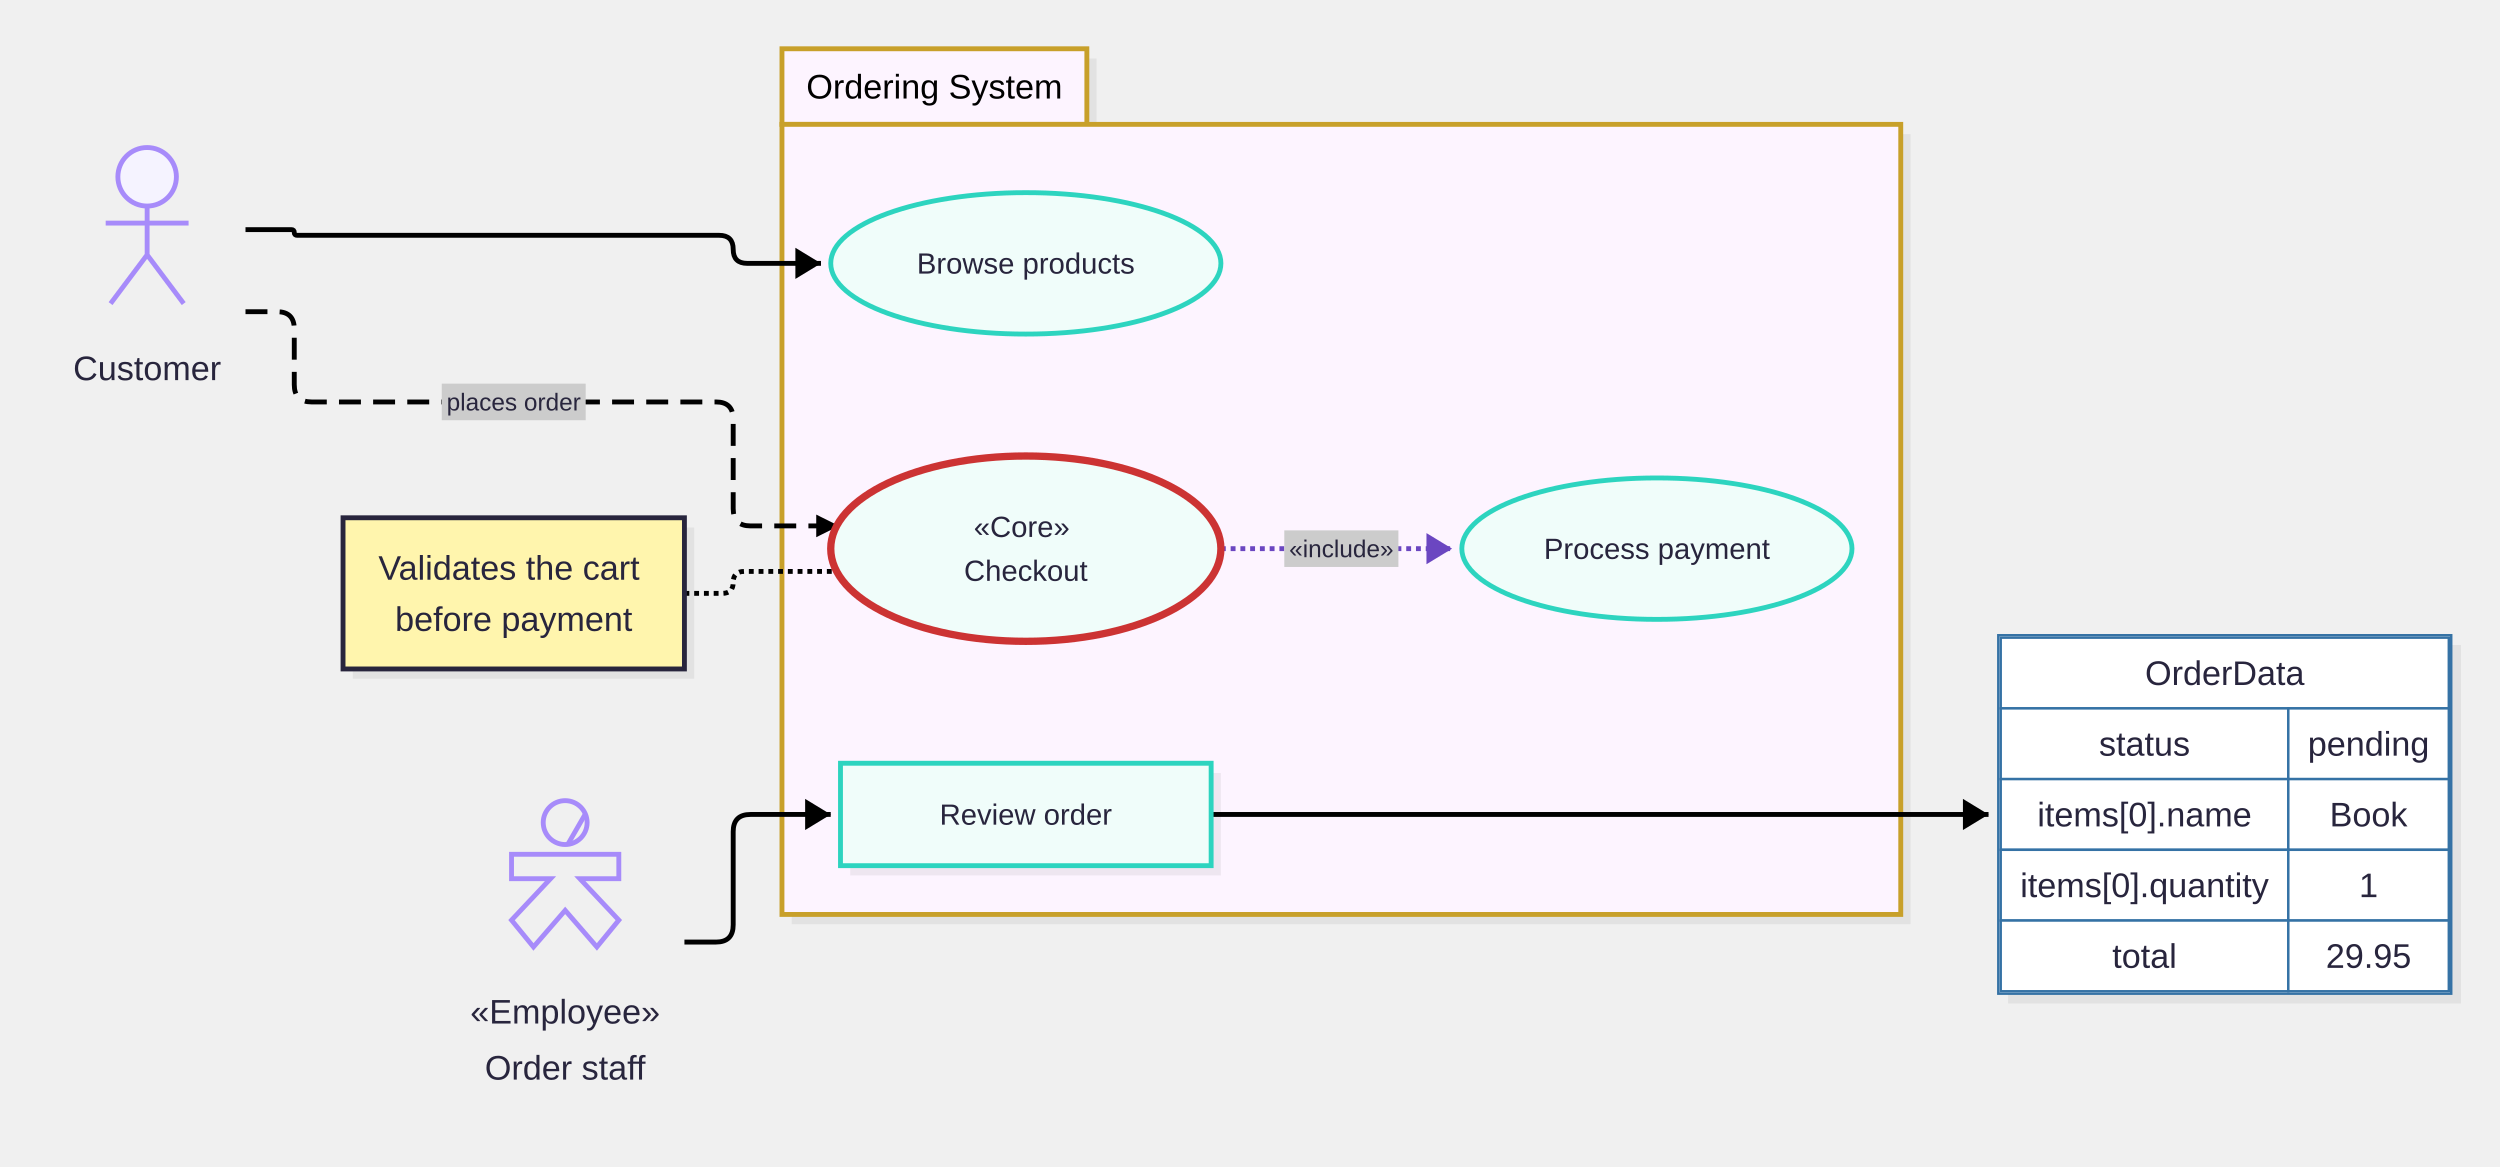
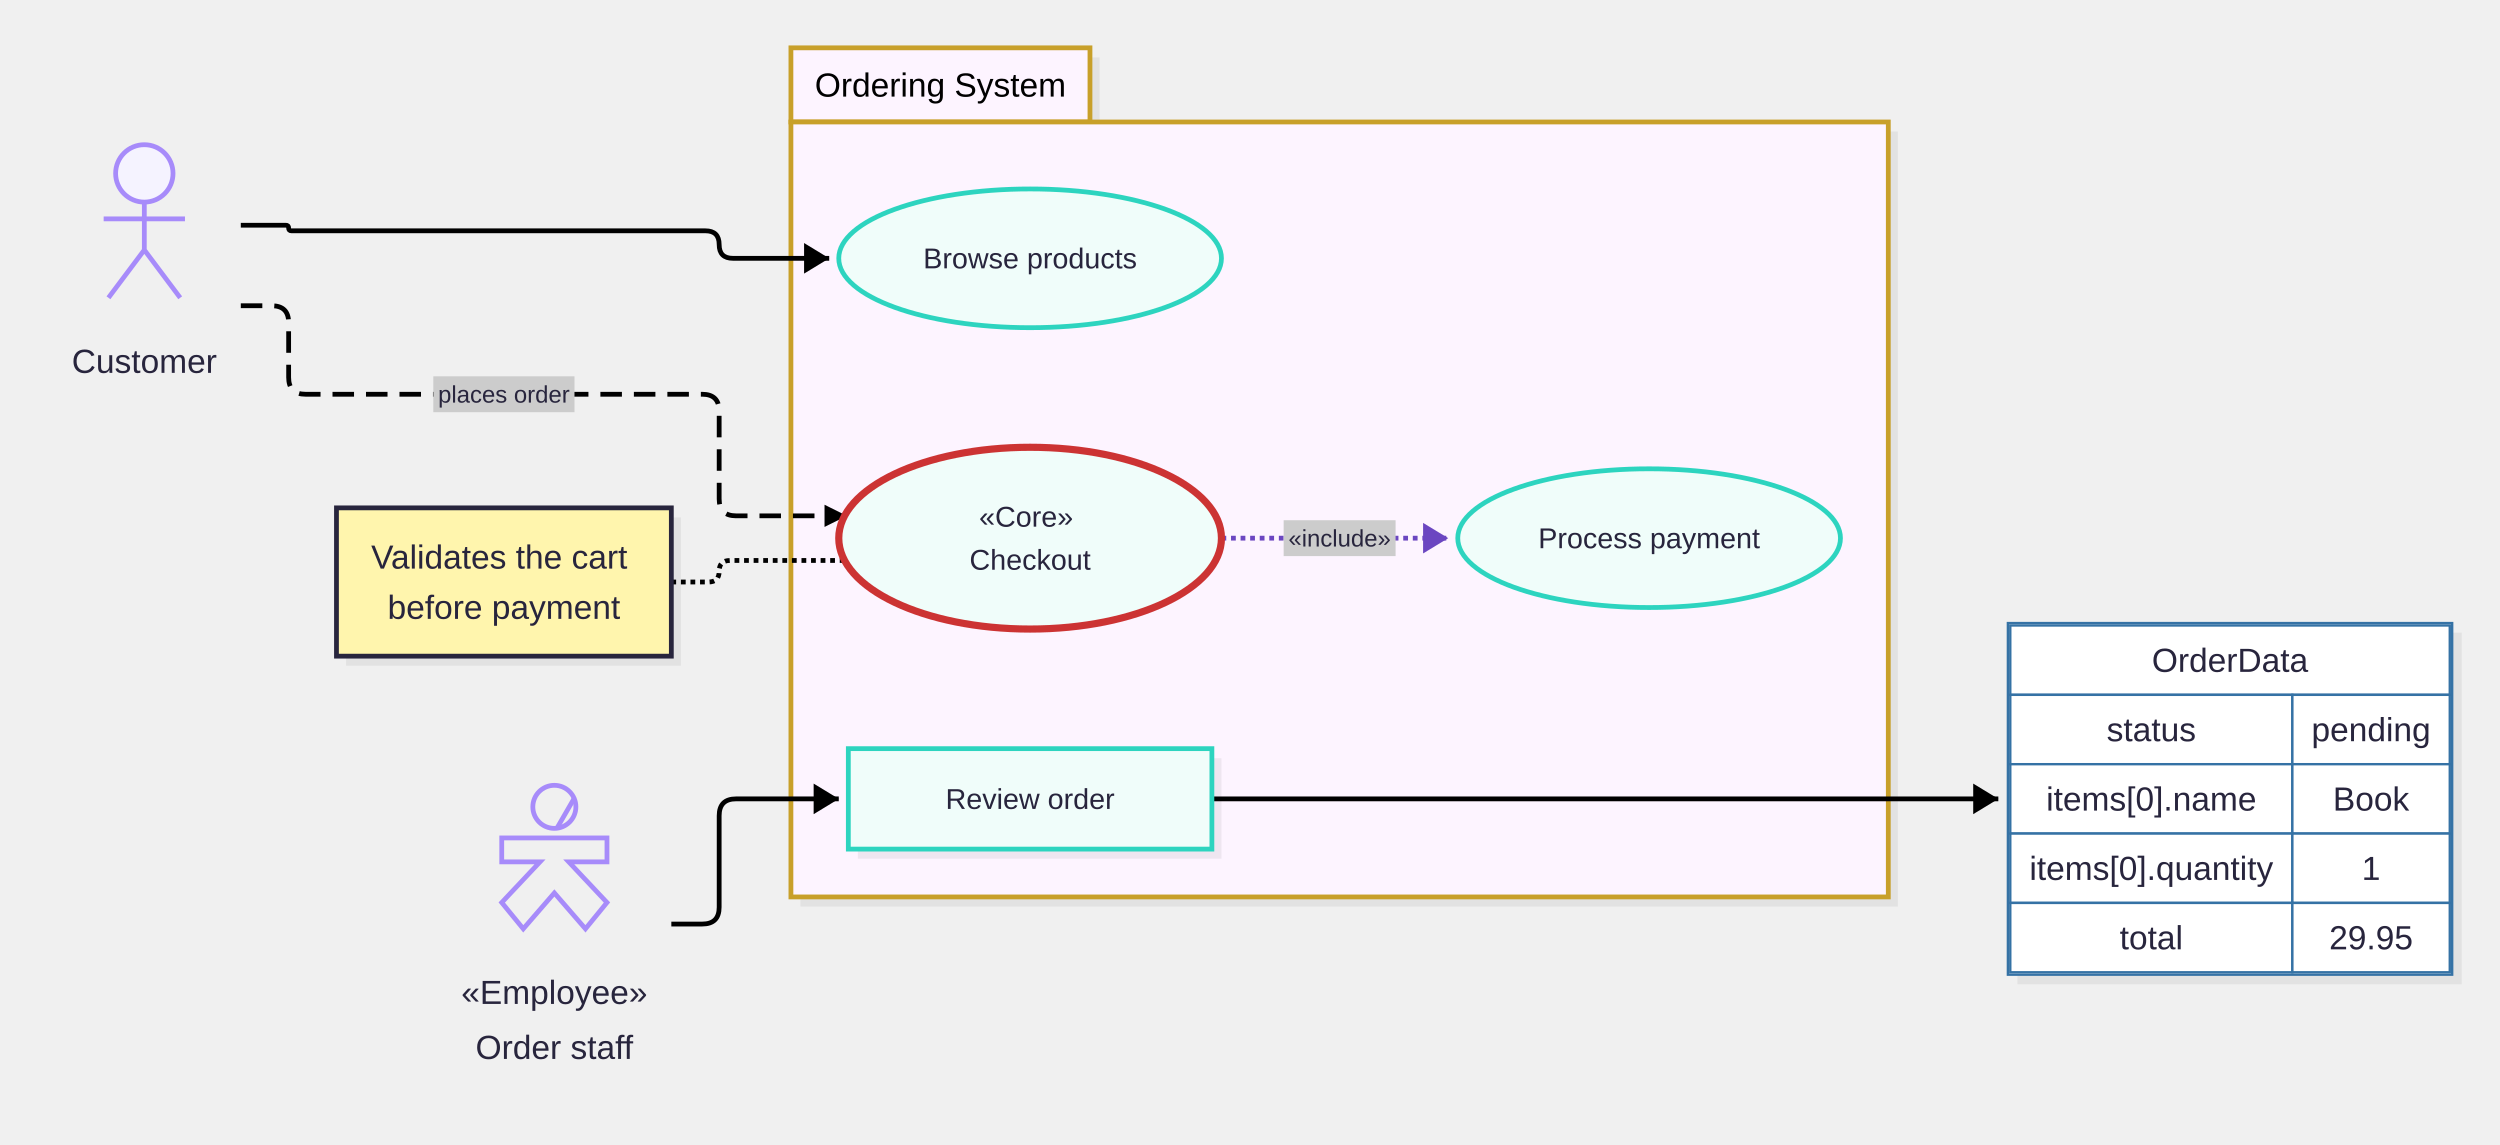
- <svg xmlns="http://www.w3.org/2000/svg" id="my-svg" width="100%" class="usecase" style="max-width: 1025.222px; background-color: white;" viewBox="-20 -20 1025.222 478.333" role="graphics-document document" aria-roledescription="usecase" aria-labelledby="chart-title-my-svg" aria-describedby="chart-desc-my-svg">
+ <svg xmlns="http://www.w3.org/2000/svg" id="my-svg" width="100%" class="usecase" style="max-width: 1045.222px; background-color: white;" viewBox="-20 -20 1045.222 478.333" role="graphics-document document" aria-roledescription="usecase" aria-labelledby="chart-title-my-svg" aria-describedby="chart-desc-my-svg">
  <style>#my-svg{font-family:"Recursive Variable", arial, sans-serif;font-size:16px;}#my-svg text{font-family:"Recursive Variable", arial, sans-serif;}</style>
  <g>
    <g class="clusters">
      <g id="usecase-ordering" class="cluster usecase-system-boundary system-boundary system-boundary-package">
-         <rect class="drop-shadow" x="304.676" y="4" width="125.028" height="31" fill="#000000" stroke="none" opacity="0.06" />
-         <rect class="boundary-tab system-boundary-package-tab" x="300.676" y="0" width="125.028" height="31" fill="#FDF4FF" stroke="#c8a02a" stroke-width="2" />
-         <rect class="drop-shadow" x="304.676" y="35" width="458.8" height="324" fill="#000000" stroke="none" opacity="0.06" />
-         <rect class="boundary-body" x="300.676" y="31" width="458.8" height="324" fill="#FDF4FF" stroke="#c8a02a" stroke-width="2" />
-         <text x="363.19" y="20.4" text-anchor="middle" font-size="14" fill="#000000">Ordering System</text>
+         <rect class="drop-shadow" x="314.676" y="4" width="125.028" height="31" fill="#000000" stroke="none" opacity="0.06" />
+         <rect class="boundary-tab system-boundary-package-tab" x="310.676" y="0" width="125.028" height="31" fill="#FDF4FF" stroke="#c8a02a" stroke-width="2" />
+         <rect class="drop-shadow" x="314.676" y="35" width="458.8" height="324" fill="#000000" stroke="none" opacity="0.06" />
+         <rect class="boundary-body" x="310.676" y="31" width="458.8" height="324" fill="#FDF4FF" stroke="#c8a02a" stroke-width="2" />
+         <text x="373.19" y="20.4" text-anchor="middle" font-size="14" fill="#000000">Ordering System</text>
      </g>
    </g>
    <g class="edgePaths">
      <g id="usecase-starts" class="edgePath">
-         <path class="relationship relationship-association" d="M80.676,107.833L93.605,107.833C98.319,107.833,100.676,110.19,100.676,114.904L100.676,137.762C100.676,142.476,103.033,144.833,107.747,144.833L273.605,144.833C278.319,144.833,280.676,147.19,280.676,151.904L280.676,188.596C280.676,193.31,283.033,195.667,287.747,195.667L319.127,195.667" fill="none" stroke="#000000" stroke-width="2" stroke-dasharray="9 5" />
-         <path class="marker" d="M315.127,191.667L323.127,195.667L315.127,199.667Z" fill="#000000" stroke="#000000" stroke-width="0.8" />
+         <path class="relationship relationship-association" d="M80.676,107.833L93.605,107.833C98.319,107.833,100.676,110.19,100.676,114.904L100.676,137.762C100.676,142.476,103.033,144.833,107.747,144.833L273.605,144.833C278.319,144.833,280.676,147.19,280.676,151.904L280.676,188.596C280.676,193.31,283.033,195.667,287.747,195.667L329.127,195.667" fill="none" stroke="#000000" stroke-width="2" stroke-dasharray="9 5" />
+         <path class="marker" d="M325.127,191.667L333.127,195.667L325.127,199.667Z" fill="#000000" stroke="#000000" stroke-width="0.8" />
      </g>
      <g id="usecase-edge-0" class="edgePath">
-         <path class="relationship relationship-association" d="M80.676,74.167L99.509,74.167C100.287,74.167,100.676,74.556,100.676,75.333L100.676,75.333C100.676,76.111,101.065,76.5,101.843,76.5L274.926,76.5C278.759,76.5,280.676,78.417,280.676,82.25L280.676,82.25C280.676,86.083,282.593,88,286.426,88L316.676,88" fill="none" stroke="#000000" stroke-width="2" />
-         <path class="marker" d="M306.176,81.609L316.676,88L306.176,94.391Z" fill="#000000" stroke="#000000" stroke-width="0" />
+         <path class="relationship relationship-association" d="M80.676,74.167L99.509,74.167C100.287,74.167,100.676,74.556,100.676,75.333L100.676,75.333C100.676,76.111,101.065,76.5,101.843,76.5L274.926,76.5C278.759,76.5,280.676,78.417,280.676,82.25L280.676,82.25C280.676,86.083,282.593,88,286.426,88L326.676,88" fill="none" stroke="#000000" stroke-width="2" />
+         <path class="marker" d="M316.176,81.609L326.676,88L316.176,94.391Z" fill="#000000" stroke="#000000" stroke-width="0" />
      </g>
      <g id="usecase-pays" class="edgePath">
-         <path class="relationship relationship-include" d="M480.676,205L575.476,205" fill="none" stroke="#6b46c1" stroke-width="2" stroke-dasharray="2" />
-         <path class="marker" d="M564.976,198.609L575.476,205L564.976,211.391Z" fill="#6b46c1" stroke="#6b46c1" stroke-width="0" />
+         <path class="relationship relationship-include" d="M490.676,205L585.476,205" fill="none" stroke="#6b46c1" stroke-width="2" stroke-dasharray="2" />
+         <path class="marker" d="M574.976,198.609L585.476,205L574.976,211.391Z" fill="#6b46c1" stroke="#6b46c1" stroke-width="0" />
      </g>
      <g id="usecase-edge-1" class="edgePath">
-         <path class="relationship relationship-association" d="M260.676,366.333L273.605,366.333C278.319,366.333,280.676,363.976,280.676,359.262L280.676,321.071C280.676,316.357,283.033,314,287.747,314L320.676,314" fill="none" stroke="#000000" stroke-width="2" />
-         <path class="marker" d="M310.176,307.609L320.676,314L310.176,320.391Z" fill="#000000" stroke="#000000" stroke-width="0" />
+         <path class="relationship relationship-association" d="M260.676,366.333L273.605,366.333C278.319,366.333,280.676,363.976,280.676,359.262L280.676,321.071C280.676,316.357,283.033,314,287.747,314L330.676,314" fill="none" stroke="#000000" stroke-width="2" />
+         <path class="marker" d="M320.176,307.609L330.676,314L320.176,320.391Z" fill="#000000" stroke="#000000" stroke-width="0" />
      </g>
      <g id="usecase-edge-2" class="edgePath">
-         <path class="relationship relationship-association" d="M476.676,314L795.476,314" fill="none" stroke="#000000" stroke-width="2" />
-         <path class="marker" d="M784.976,307.609L795.476,314L784.976,320.391Z" fill="#000000" stroke="#000000" stroke-width="0" />
+         <path class="relationship relationship-association" d="M486.676,314L815.476,314" fill="none" stroke="#000000" stroke-width="2" />
+         <path class="marker" d="M804.976,307.609L815.476,314L804.976,320.391Z" fill="#000000" stroke="#000000" stroke-width="0" />
      </g>
      <g id="usecase-note-0-edge" class="edgePath">
-         <path class="relationship relationship-note" d="M260.676,223.333L276.176,223.333C279.176,223.333,280.676,221.833,280.676,218.833L280.676,218.833C280.676,215.833,282.176,214.333,285.176,214.333L323.127,214.333" fill="none" stroke="#000000" stroke-width="2" stroke-dasharray="2" />
+         <path class="relationship relationship-note" d="M260.676,223.333L276.176,223.333C279.176,223.333,280.676,221.833,280.676,218.833L280.676,218.833C280.676,215.833,282.176,214.333,285.176,214.333L333.127,214.333" fill="none" stroke="#000000" stroke-width="2" stroke-dasharray="2" />
      </g>
    </g>
    <g class="edgeLabels">
      <g class="edgeLabel">
        <rect x="161.166" y="137.333" width="59.02" height="15" fill="#cccccc" stroke="none" />
        <text x="190.676" y="148.333" text-anchor="middle" font-size="10" fill="#28253D">places order</text>
      </g>
      <g class="edgeLabel">
-         <rect x="506.676" y="197.5" width="46.8" height="15" fill="#cccccc" stroke="none" />
-         <text x="530.076" y="208.5" text-anchor="middle" font-size="10" fill="#28253D">«include»</text>
+         <rect x="516.676" y="197.5" width="46.8" height="15" fill="#cccccc" stroke="none" />
+         <text x="540.076" y="208.5" text-anchor="middle" font-size="10" fill="#28253D">«include»</text>
      </g>
    </g>
    <g class="nodes">
      <g id="usecase-Customer" class="node default usecase-actor">
        <path class="usecase-actor-stick" d="M40.338,64.5C46.965,64.5,52.338,59.127,52.338,52.5C52.338,45.873,46.965,40.5,40.338,40.5C33.711,40.5,28.338,45.873,28.338,52.5C28.338,59.127,33.711,64.5,40.338,64.5ZM40.338,64.5L40.338,84.5M23.338,71.5L57.338,71.5M40.338,84.5L25.338,104.5M40.338,84.5L55.338,104.5" fill="#F5F3FF" stroke="#A78BFA" stroke-width="2" />
        <text x="40.338" y="135.9" text-anchor="middle" font-size="14" fill="#28253D">Customer</text>
      </g>
      <g id="usecase-Staff" class="node default usecase-actor">
        <circle class="usecase-actor-hollow-head" cx="211.77" cy="317.333" r="9" fill="none" stroke="#A78BFA" stroke-width="2" />
        <path class="usecase-actor-hollow-body" d="M189.77,330.333L233.77,330.333L233.77,340.333L217.77,340.333L233.77,357.333L224.77,368.333L211.77,353.333L198.77,368.333L189.77,357.333L205.77,340.333L189.77,340.333Z" fill="none" stroke="#A78BFA" stroke-width="2" />
        <path class="usecase-business-marker" d="M212.847,326.269L220.047,313.798" fill="none" stroke="#A78BFA" stroke-width="2" />
        <text x="211.77" y="399.733" text-anchor="middle" font-size="14" fill="#28253D">«Employee»</text>
        <text x="211.77" y="422.733" text-anchor="middle" font-size="14" fill="#28253D">Order staff</text>
      </g>
      <g id="usecase-Browse" class="node default usecase-usecase">
-         <path class="basic label-container" d="M480.676,88C480.676,104.016,444.859,117,400.676,117C356.493,117,320.676,104.016,320.676,88C320.676,71.984,356.493,59,400.676,59C444.859,59,480.676,71.984,480.676,88Z" fill="#F0FDFA" stroke="#2DD4BF" stroke-width="2" />
-         <text x="400.676" y="92.2" text-anchor="middle" font-size="12" fill="#28253D">Browse products</text>
+         <path class="basic label-container" d="M490.676,88C490.676,104.016,454.859,117,410.676,117C366.493,117,330.676,104.016,330.676,88C330.676,71.984,366.493,59,410.676,59C454.859,59,490.676,71.984,490.676,88Z" fill="#F0FDFA" stroke="#2DD4BF" stroke-width="2" />
+         <text x="410.676" y="92.2" text-anchor="middle" font-size="12" fill="#28253D">Browse products</text>
      </g>
      <g id="usecase-Checkout" class="node default usecase-usecase">
-         <path class="basic label-container" d="M480.676,205C480.676,225.987,444.859,243,400.676,243C356.493,243,320.676,225.987,320.676,205C320.676,184.013,356.493,167,400.676,167C444.859,167,480.676,184.013,480.676,205Z" fill="#F0FDFA" stroke="#c33" stroke-width="3" />
-         <text x="400.676" y="200.2" text-anchor="middle" font-size="12" fill="#28253D">
-           <tspan x="400.676" y="200.2">«Core»</tspan>
-           <tspan x="400.676" y="218.2">Checkout</tspan>
+         <path class="basic label-container" d="M490.676,205C490.676,225.987,454.859,243,410.676,243C366.493,243,330.676,225.987,330.676,205C330.676,184.013,366.493,167,410.676,167C454.859,167,490.676,184.013,490.676,205Z" fill="#F0FDFA" stroke="#c33" stroke-width="3" />
+         <text x="410.676" y="200.2" text-anchor="middle" font-size="12" fill="#28253D">
+           <tspan x="410.676" y="200.2">«Core»</tspan>
+           <tspan x="410.676" y="218.2">Checkout</tspan>
        </text>
      </g>
      <g id="usecase-Payment" class="node default usecase-usecase">
-         <path class="basic label-container" d="M739.476,205C739.476,221.016,703.659,234,659.476,234C615.293,234,579.476,221.016,579.476,205C579.476,188.984,615.293,176,659.476,176C703.659,176,739.476,188.984,739.476,205Z" fill="#F0FDFA" stroke="#2DD4BF" stroke-width="2" />
-         <text x="659.476" y="209.2" text-anchor="middle" font-size="12" fill="#28253D">Process payment</text>
+         <path class="basic label-container" d="M749.476,205C749.476,221.016,713.659,234,669.476,234C625.293,234,589.476,221.016,589.476,205C589.476,188.984,625.293,176,669.476,176C713.659,176,749.476,188.984,749.476,205Z" fill="#F0FDFA" stroke="#2DD4BF" stroke-width="2" />
+         <text x="669.476" y="209.2" text-anchor="middle" font-size="12" fill="#28253D">Process payment</text>
      </g>
      <g id="usecase-Review" class="node default usecase-usecase">
-         <rect class="drop-shadow" x="328.676" y="297" width="152" height="42" fill="#000000" stroke="none" opacity="0.06" />
-         <rect class="basic label-container" x="324.676" y="293" width="152" height="42" fill="#F0FDFA" stroke="#2DD4BF" stroke-width="2" />
-         <text x="400.676" y="318.2" text-anchor="middle" font-size="12" fill="#28253D">Review order</text>
+         <rect class="drop-shadow" x="338.676" y="297" width="152" height="42" fill="#000000" stroke="none" opacity="0.06" />
+         <rect class="basic label-container" x="334.676" y="293" width="152" height="42" fill="#F0FDFA" stroke="#2DD4BF" stroke-width="2" />
+         <text x="410.676" y="318.2" text-anchor="middle" font-size="12" fill="#28253D">Review order</text>
      </g>
      <g id="usecase-note-0" class="node default usecase-note">
        <rect class="drop-shadow" x="124.676" y="196.333" width="140" height="62" fill="#000000" stroke="none" opacity="0.06" />
        <rect class="basic label-container" x="120.676" y="192.333" width="140" height="62" fill="#fff5ad" stroke="#28253D" stroke-width="2" />
        <text x="190.676" y="217.733" text-anchor="middle" font-size="14" fill="#28253D">
          <tspan x="190.676" y="217.733">Validates the cart</tspan>
          <tspan x="190.676" y="238.733">before payment</tspan>
        </text>
      </g>
      <g id="usecase-OrderData" class="node default usecase-json">
-         <rect class="drop-shadow" x="803.476" y="244.5" width="185.746" height="147" fill="#000000" stroke="none" opacity="0.06" />
-         <rect class="label-container usecase-json-border" x="799.476" y="240.5" width="185.746" height="147" fill="#ffffff" stroke="#3572a5" stroke-width="1" />
-         <rect class="usecase-json-cell" x="800.476" y="241.5" width="183.746" height="29" fill="#ffffff" stroke="#3572a5" stroke-width="1" />
-         <text x="892.349" y="260.9" text-anchor="middle" font-size="14" fill="#28253D">OrderData</text>
-         <rect class="usecase-json-cell" x="800.476" y="270.5" width="117.934" height="29" fill="#ffffff" stroke="#3572a5" stroke-width="1" />
-         <rect class="usecase-json-cell" x="918.41" y="270.5" width="65.812" height="29" fill="#ffffff" stroke="#3572a5" stroke-width="1" />
-         <text x="859.443" y="289.9" text-anchor="middle" font-size="14" fill="#28253D">status</text>
-         <text x="951.316" y="289.9" text-anchor="middle" font-size="14" fill="#28253D">pending</text>
-         <rect class="usecase-json-cell" x="800.476" y="299.5" width="117.934" height="29" fill="#ffffff" stroke="#3572a5" stroke-width="1" />
-         <rect class="usecase-json-cell" x="918.41" y="299.5" width="65.812" height="29" fill="#ffffff" stroke="#3572a5" stroke-width="1" />
-         <text x="859.443" y="318.9" text-anchor="middle" font-size="14" fill="#28253D">items[0].name</text>
-         <text x="951.316" y="318.9" text-anchor="middle" font-size="14" fill="#28253D">Book</text>
-         <rect class="usecase-json-cell" x="800.476" y="328.5" width="117.934" height="29" fill="#ffffff" stroke="#3572a5" stroke-width="1" />
-         <rect class="usecase-json-cell" x="918.41" y="328.5" width="65.812" height="29" fill="#ffffff" stroke="#3572a5" stroke-width="1" />
-         <text x="859.443" y="347.9" text-anchor="middle" font-size="14" fill="#28253D">items[0].quantity</text>
-         <text x="951.316" y="347.9" text-anchor="middle" font-size="14" fill="#28253D">1</text>
-         <rect class="usecase-json-cell" x="800.476" y="357.5" width="117.934" height="29" fill="#ffffff" stroke="#3572a5" stroke-width="1" />
-         <rect class="usecase-json-cell" x="918.41" y="357.5" width="65.812" height="29" fill="#ffffff" stroke="#3572a5" stroke-width="1" />
-         <text x="859.443" y="376.9" text-anchor="middle" font-size="14" fill="#28253D">total</text>
-         <text x="951.316" y="376.9" text-anchor="middle" font-size="14" fill="#28253D">29.95</text>
+         <rect class="drop-shadow" x="823.476" y="244.5" width="185.746" height="147" fill="#000000" stroke="none" opacity="0.06" />
+         <rect class="label-container usecase-json-border" x="819.476" y="240.5" width="185.746" height="147" fill="#ffffff" stroke="#3572a5" stroke-width="1" />
+         <rect class="usecase-json-cell" x="820.476" y="241.5" width="183.746" height="29" fill="#ffffff" stroke="#3572a5" stroke-width="1" />
+         <text x="912.349" y="260.9" text-anchor="middle" font-size="14" fill="#28253D">OrderData</text>
+         <rect class="usecase-json-cell" x="820.476" y="270.5" width="117.934" height="29" fill="#ffffff" stroke="#3572a5" stroke-width="1" />
+         <rect class="usecase-json-cell" x="938.41" y="270.5" width="65.812" height="29" fill="#ffffff" stroke="#3572a5" stroke-width="1" />
+         <text x="879.443" y="289.9" text-anchor="middle" font-size="14" fill="#28253D">status</text>
+         <text x="971.316" y="289.9" text-anchor="middle" font-size="14" fill="#28253D">pending</text>
+         <rect class="usecase-json-cell" x="820.476" y="299.5" width="117.934" height="29" fill="#ffffff" stroke="#3572a5" stroke-width="1" />
+         <rect class="usecase-json-cell" x="938.41" y="299.5" width="65.812" height="29" fill="#ffffff" stroke="#3572a5" stroke-width="1" />
+         <text x="879.443" y="318.9" text-anchor="middle" font-size="14" fill="#28253D">items[0].name</text>
+         <text x="971.316" y="318.9" text-anchor="middle" font-size="14" fill="#28253D">Book</text>
+         <rect class="usecase-json-cell" x="820.476" y="328.5" width="117.934" height="29" fill="#ffffff" stroke="#3572a5" stroke-width="1" />
+         <rect class="usecase-json-cell" x="938.41" y="328.5" width="65.812" height="29" fill="#ffffff" stroke="#3572a5" stroke-width="1" />
+         <text x="879.443" y="347.9" text-anchor="middle" font-size="14" fill="#28253D">items[0].quantity</text>
+         <text x="971.316" y="347.9" text-anchor="middle" font-size="14" fill="#28253D">1</text>
+         <rect class="usecase-json-cell" x="820.476" y="357.5" width="117.934" height="29" fill="#ffffff" stroke="#3572a5" stroke-width="1" />
+         <rect class="usecase-json-cell" x="938.41" y="357.5" width="65.812" height="29" fill="#ffffff" stroke="#3572a5" stroke-width="1" />
+         <text x="879.443" y="376.9" text-anchor="middle" font-size="14" fill="#28253D">total</text>
+         <text x="971.316" y="376.9" text-anchor="middle" font-size="14" fill="#28253D">29.95</text>
      </g>
    </g>
  </g>
</svg>
